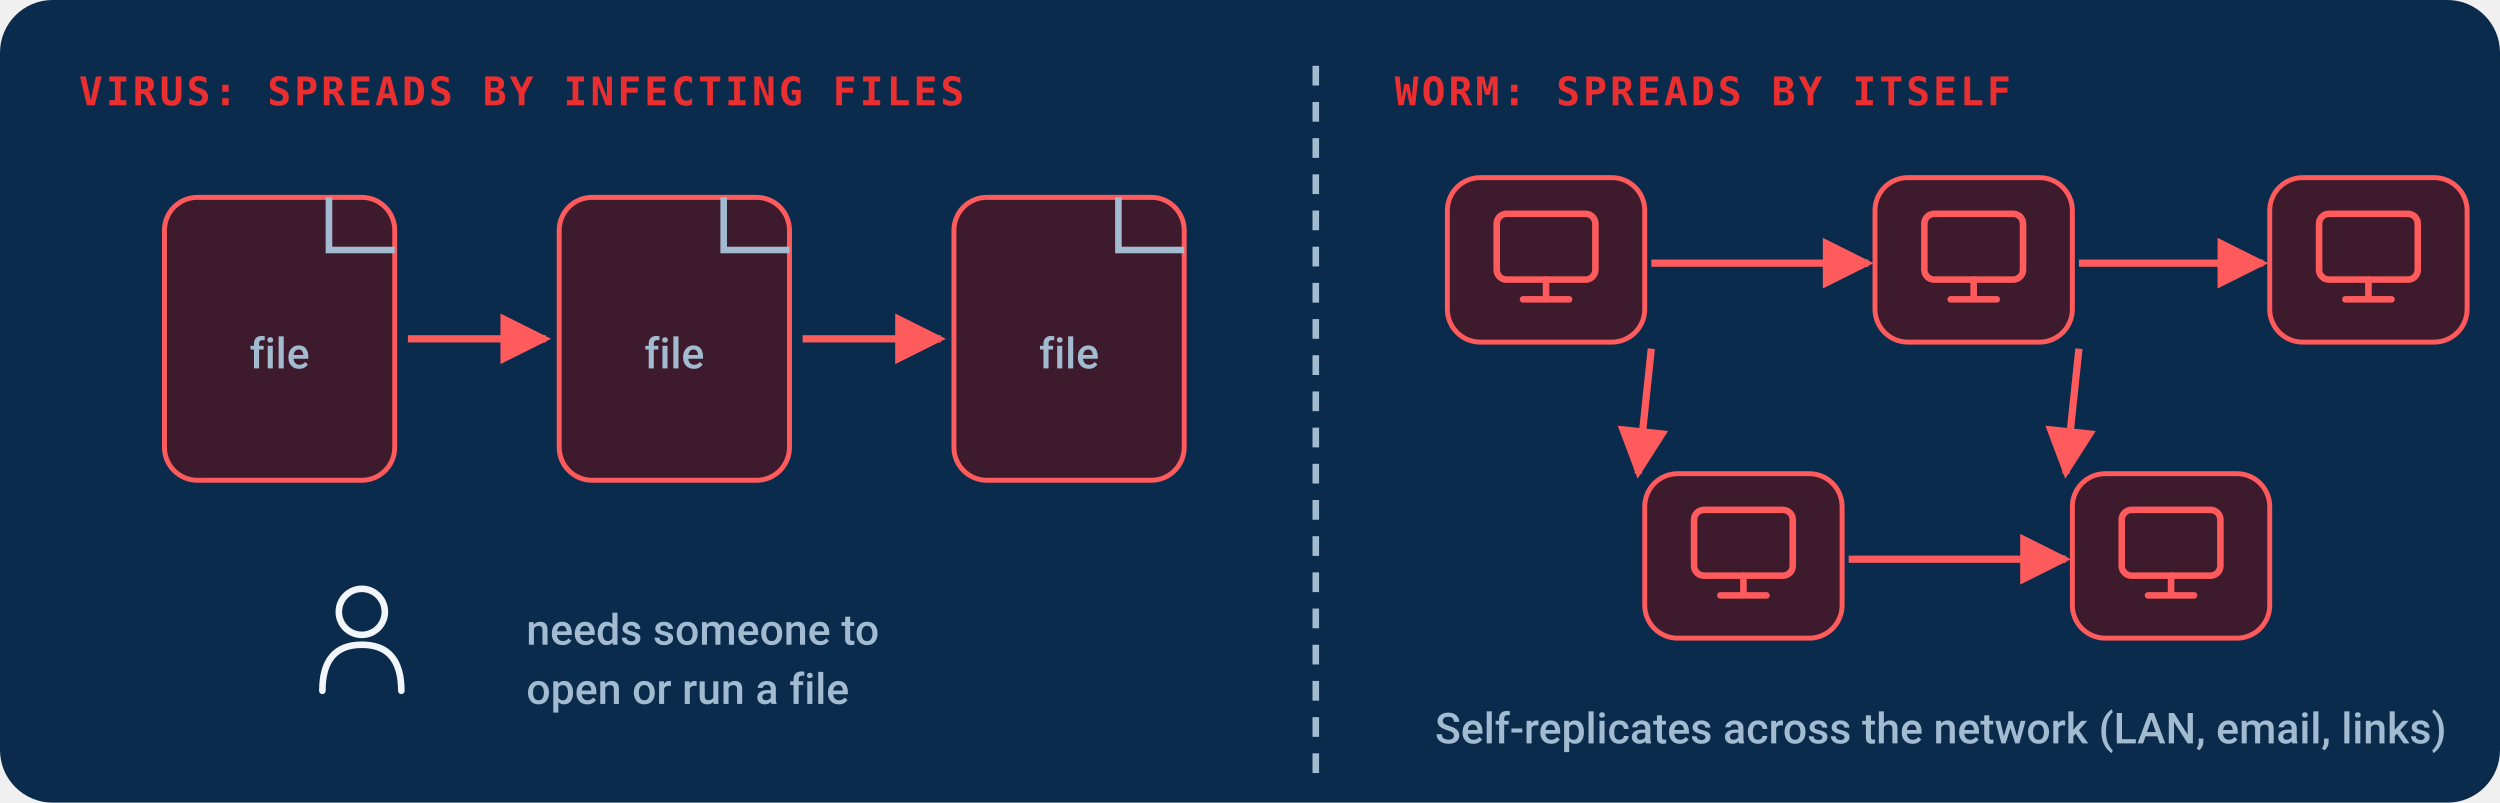
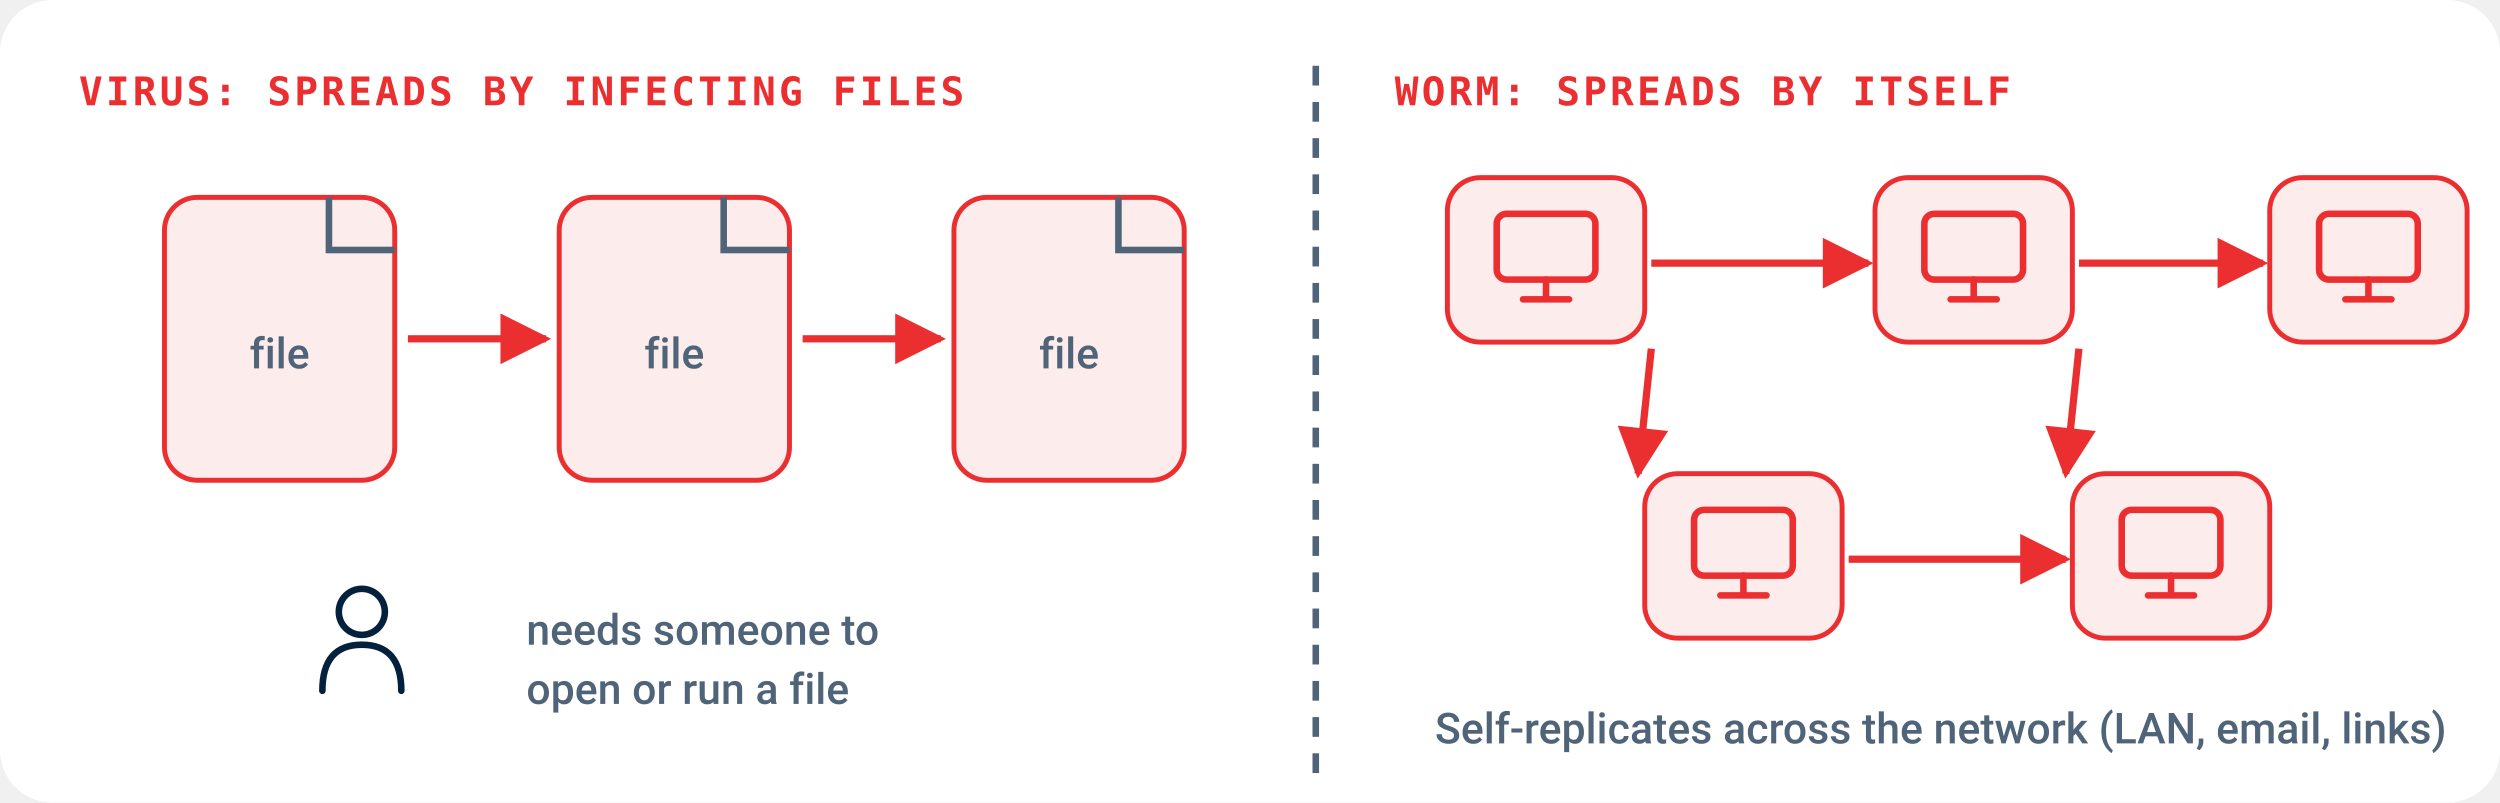
<svg xmlns="http://www.w3.org/2000/svg" viewBox="0 0 760 244" width="760" height="244" role="img" aria-labelledby="t d">
  <style>
- .bg{fill:#0a2b4b}
- .t{font:600 15px system-ui,-apple-system,'Segoe UI',Roboto,sans-serif;fill:#f2f6fa}
- .tb{font:700 17px system-ui,-apple-system,'Segoe UI',Roboto,sans-serif;fill:#f2f6fa}
- .s{font:500 13px system-ui,-apple-system,'Segoe UI',Roboto,sans-serif;fill:#a3bbd0}
- .m{font:600 13px ui-monospace,Menlo,Consolas,monospace;fill:#f2f6fa}
+ .bg{fill:#ffffff}
+ .t{font:600 15px system-ui,-apple-system,'Segoe UI',Roboto,sans-serif;fill:#03203c}
+ .tb{font:700 17px system-ui,-apple-system,'Segoe UI',Roboto,sans-serif;fill:#03203c}
+ .s{font:500 13px system-ui,-apple-system,'Segoe UI',Roboto,sans-serif;fill:#4f6478}
+ .m{font:600 13px ui-monospace,Menlo,Consolas,monospace;fill:#03203c}
.h{font:700 12px ui-monospace,Menlo,Consolas,monospace;fill:#eb2f31;letter-spacing:.08em}
.w{fill:#ffffff}
- .box{fill:#0f3557;stroke:#2c5a80;stroke-width:1.5}
- .acc{fill:#123c60;stroke:#629cc3;stroke-width:1.5}
- .bad{fill:#3d1a2c;stroke:#ff5a5c;stroke-width:1.5}
- .good{fill:#0f3b3a;stroke:#4cc38a;stroke-width:1.5}
- .amb{fill:#33301f;stroke:#f2b544;stroke-width:1.5}
- .dim{fill:#0c3052;stroke:#24496b;stroke-width:1.5}
- .solid-acc{fill:#629cc3}.solid-bad{fill:#eb2f31}.solid-good{fill:#2f9a5f}.solid-amb{fill:#c98f22}.solid-ink{fill:#f2f6fa}
- .ln{stroke:#a3bbd0;stroke-width:2;fill:none}
- .ln-acc{stroke:#629cc3;stroke-width:2.2;fill:none}
- .ln-bad{stroke:#ff5a5c;stroke-width:2.2;fill:none}
- .ln-good{stroke:#4cc38a;stroke-width:2.2;fill:none}
+ .box{fill:#f5f8fb;stroke:#b9cad8;stroke-width:1.5}
+ .acc{fill:#e7f0f7;stroke:#2b6a96;stroke-width:1.5}
+ .bad{fill:#fdecec;stroke:#eb2f31;stroke-width:1.5}
+ .good{fill:#e1f3e8;stroke:#1d7a45;stroke-width:1.5}
+ .amb{fill:#fbf0dc;stroke:#a8650a;stroke-width:1.5}
+ .dim{fill:#eef3f7;stroke:#cddbe7;stroke-width:1.5}
+ .solid-acc{fill:#2b6a96}.solid-bad{fill:#eb2f31}.solid-good{fill:#1d7a45}.solid-amb{fill:#a8650a}.solid-ink{fill:#03203c}
+ .ln{stroke:#4f6478;stroke-width:2;fill:none}
+ .ln-acc{stroke:#2b6a96;stroke-width:2.2;fill:none}
+ .ln-bad{stroke:#eb2f31;stroke-width:2.2;fill:none}
+ .ln-good{stroke:#1d7a45;stroke-width:2.2;fill:none}
.dash{stroke-dasharray:6 5}
- .tx-acc{fill:#629cc3}.tx-bad{fill:#ff5a5c}.tx-good{fill:#4cc38a}.tx-amb{fill:#f2b544}
- .ic{fill:none;stroke:#f2f6fa;stroke-width:2;stroke-linecap:round;stroke-linejoin:round}
- .ic-bad{fill:none;stroke:#ff5a5c;stroke-width:2;stroke-linecap:round;stroke-linejoin:round}
- .ic-acc{fill:none;stroke:#629cc3;stroke-width:2;stroke-linecap:round;stroke-linejoin:round}
- .mk-ln{fill:#a3bbd0}.mk-acc{fill:#629cc3}.mk-bad{fill:#ff5a5c}.mk-good{fill:#4cc38a}
+ .tx-acc{fill:#2b6a96}.tx-bad{fill:#d4282a}.tx-good{fill:#1d7a45}.tx-amb{fill:#a8650a}
+ .ic{fill:none;stroke:#03203c;stroke-width:2;stroke-linecap:round;stroke-linejoin:round}
+ .ic-bad{fill:none;stroke:#eb2f31;stroke-width:2;stroke-linecap:round;stroke-linejoin:round}
+ .ic-acc{fill:none;stroke:#2b6a96;stroke-width:2;stroke-linecap:round;stroke-linejoin:round}
+ .mk-ln{fill:#4f6478}.mk-acc{fill:#2b6a96}.mk-bad{fill:#eb2f31}.mk-good{fill:#1d7a45}
</style>
  <defs>
    <marker id="a-ln" viewBox="0 0 10 10" refX="9" refY="5" markerWidth="7" markerHeight="7" orient="auto-start-reverse">
      <path d="M0 0 10 5 0 10z" class="mk-ln" />
    </marker>
    <marker id="a-acc" viewBox="0 0 10 10" refX="9" refY="5" markerWidth="7" markerHeight="7" orient="auto-start-reverse">
      <path d="M0 0 10 5 0 10z" class="mk-acc" />
    </marker>
    <marker id="a-bad" viewBox="0 0 10 10" refX="9" refY="5" markerWidth="7" markerHeight="7" orient="auto-start-reverse">
      <path d="M0 0 10 5 0 10z" class="mk-bad" />
    </marker>
    <marker id="a-good" viewBox="0 0 10 10" refX="9" refY="5" markerWidth="7" markerHeight="7" orient="auto-start-reverse">
      <path d="M0 0 10 5 0 10z" class="mk-good" />
    </marker>
  </defs>
  <rect class="bg" width="760" height="244" rx="16" />
  <text x="24" y="32" class="h" text-anchor="start">VIRUS: SPREADS BY INFECTING FILES</text>
  <rect x="50" y="60" width="70" height="86" rx="10" class="bad" />
  <path d="M100 60 v16 h20" class="ln" />
  <text x="85" y="112" class="s" text-anchor="middle">file</text>
  <path d="M124 103 L166 103" class="ln-bad" marker-end="url(#a-bad)" />
  <rect x="170" y="60" width="70" height="86" rx="10" class="bad" />
  <path d="M220 60 v16 h20" class="ln" />
  <text x="205" y="112" class="s" text-anchor="middle">file</text>
  <path d="M244 103 L286 103" class="ln-bad" marker-end="url(#a-bad)" />
  <rect x="290" y="60" width="70" height="86" rx="10" class="bad" />
  <path d="M340 60 v16 h20" class="ln" />
  <text x="325" y="112" class="s" text-anchor="middle">file</text>
  <circle cx="110" cy="186" r="7" class="ic" />
  <path d="M98 210 q0 -14 12 -14 q12 0 12 14" class="ic" />
  <text x="160" y="196" class="s" text-anchor="start">needs someone to</text>
  <text x="160" y="214" class="s" text-anchor="start">open or run a file</text>
  <path d="M400 20 V240" class="ln dash" />
  <text x="424" y="32" class="h" text-anchor="start">WORM: SPREADS BY ITSELF</text>
  <rect x="440" y="54" width="60" height="50" rx="10" class="bad" />
  <rect x="455" y="65" width="30" height="20" rx="3" class="ic-bad" />
  <path d="M463 91 h14 M470 85 v6" class="ic-bad" />
  <rect x="570" y="54" width="60" height="50" rx="10" class="bad" />
  <rect x="585" y="65" width="30" height="20" rx="3" class="ic-bad" />
  <path d="M593 91 h14 M600 85 v6" class="ic-bad" />
  <rect x="690" y="54" width="60" height="50" rx="10" class="bad" />
  <rect x="705" y="65" width="30" height="20" rx="3" class="ic-bad" />
  <path d="M713 91 h14 M720 85 v6" class="ic-bad" />
  <rect x="500" y="144" width="60" height="50" rx="10" class="bad" />
  <rect x="515" y="155" width="30" height="20" rx="3" class="ic-bad" />
  <path d="M523 181 h14 M530 175 v6" class="ic-bad" />
  <rect x="630" y="144" width="60" height="50" rx="10" class="bad" />
  <rect x="645" y="155" width="30" height="20" rx="3" class="ic-bad" />
  <path d="M653 181 h14 M660 175 v6" class="ic-bad" />
  <path d="M502 80 L568 80" class="ln-bad" marker-end="url(#a-bad)" />
  <path d="M632 80 L688 80" class="ln-bad" marker-end="url(#a-bad)" />
  <path d="M502 106 L498 144" class="ln-bad" marker-end="url(#a-bad)" />
  <path d="M562 170 L628 170" class="ln-bad" marker-end="url(#a-bad)" />
  <path d="M632 106 L628 144" class="ln-bad" marker-end="url(#a-bad)" />
  <text x="590" y="226" class="s" text-anchor="middle">Self-replicates across the network (LAN, email, links)</text>
</svg>
